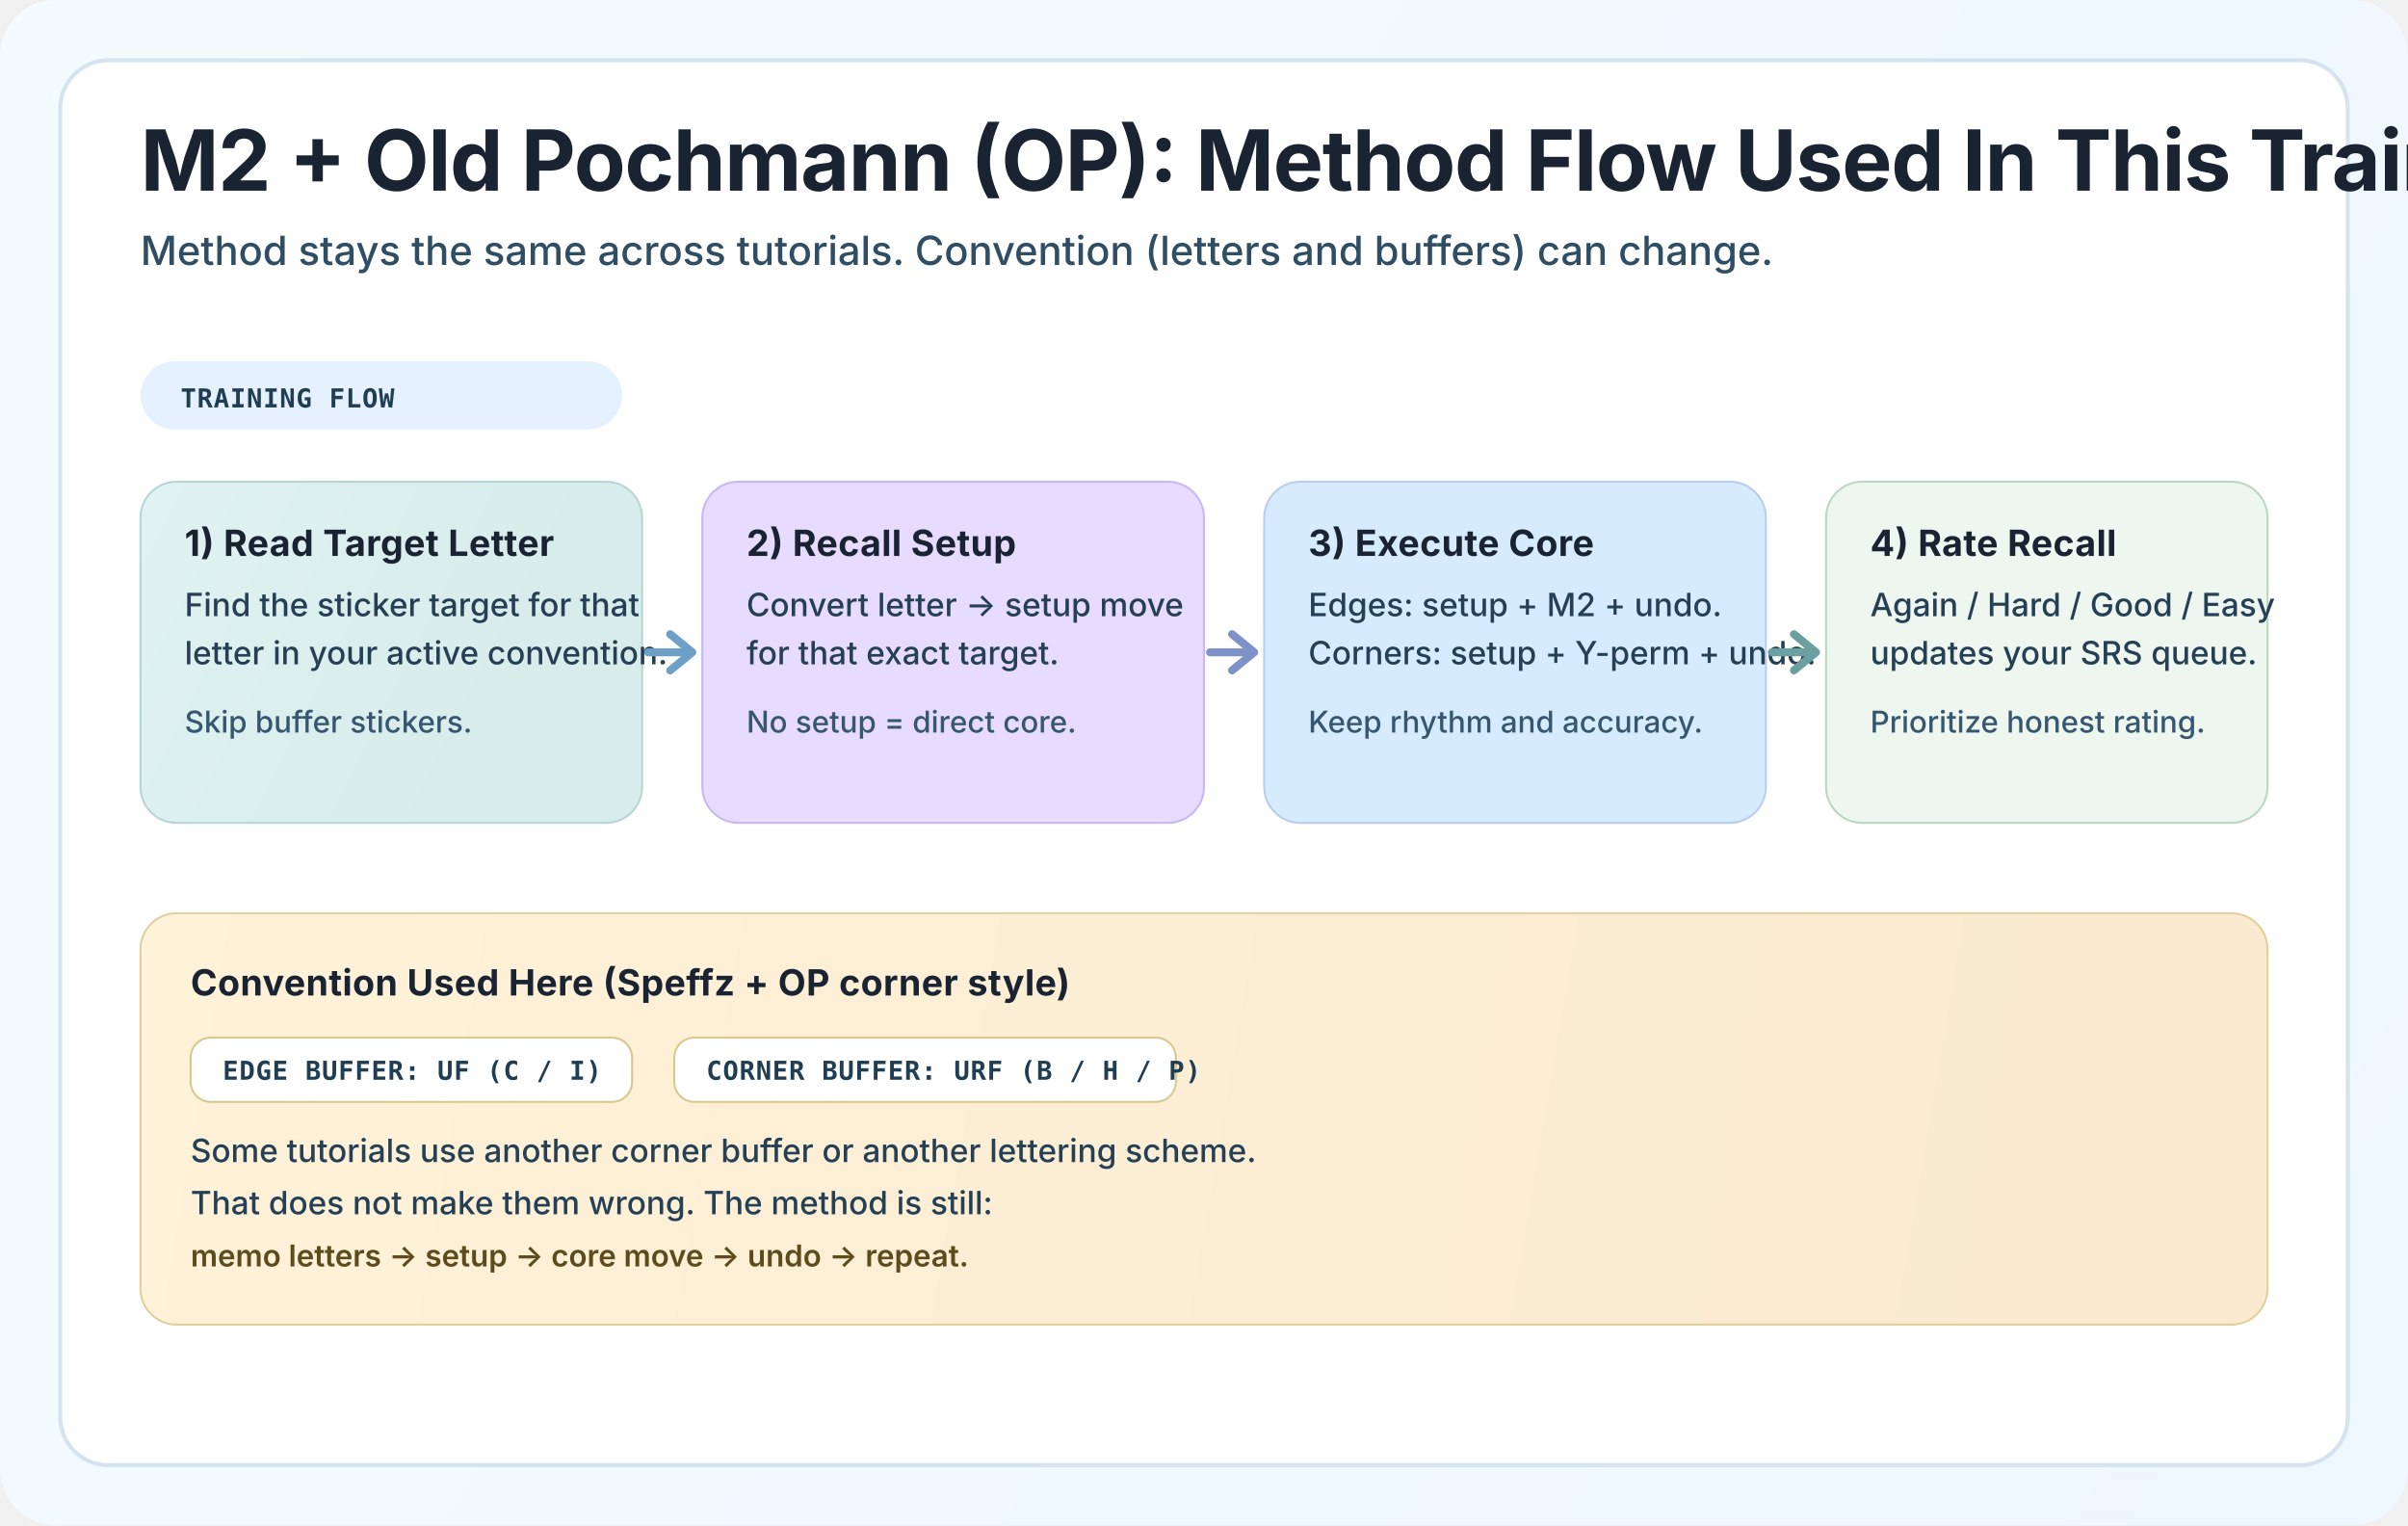
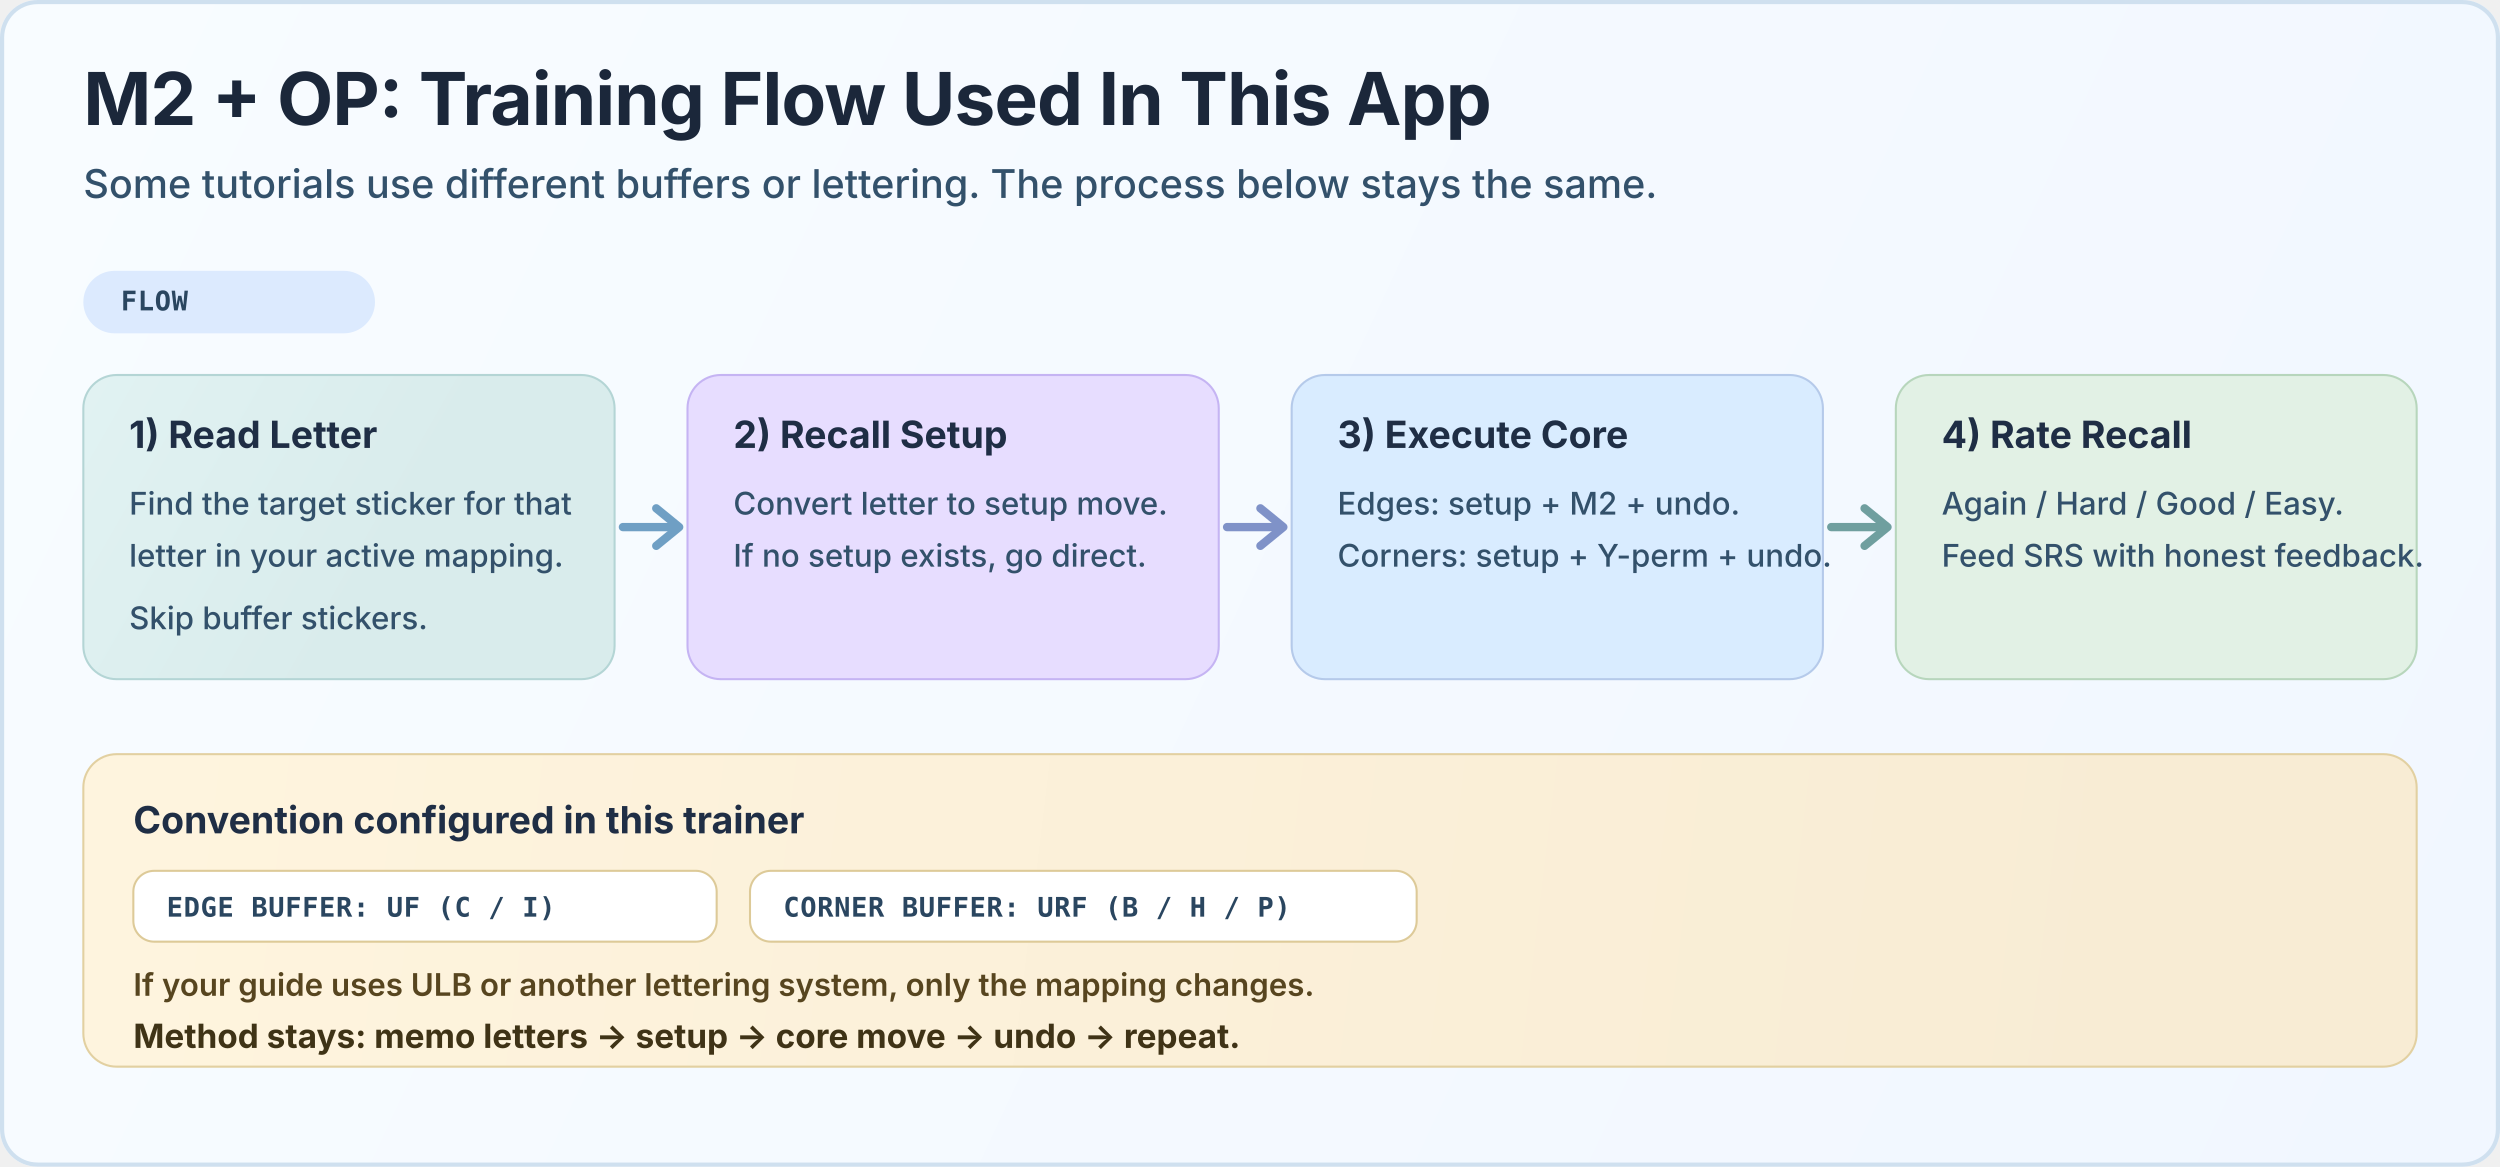
- <svg xmlns="http://www.w3.org/2000/svg" width="1200" height="760" viewBox="0 0 1200 760" fill="none">
+ <svg xmlns="http://www.w3.org/2000/svg" width="1200" height="560" viewBox="0 0 1200 560" fill="none">
  <defs>
-     <linearGradient id="bg" x1="0" y1="0" x2="1200" y2="760" gradientUnits="userSpaceOnUse">
-       <stop stop-color="#f4fbff" />
-       <stop offset="1" stop-color="#eef6ff" />
+     <linearGradient id="panel" x1="0" y1="0" x2="1200" y2="560" gradientUnits="userSpaceOnUse">
+       <stop stop-color="#f8fcff" />
+       <stop offset="1" stop-color="#f1f7ff" />
    </linearGradient>
-     <linearGradient id="cardA" x1="0" y1="0" x2="340" y2="170" gradientUnits="userSpaceOnUse">
+     <linearGradient id="stepA" x1="0" y1="0" x2="255" y2="146" gradientUnits="userSpaceOnUse">
      <stop stop-color="#e7f7f7" />
-       <stop offset="1" stop-color="#d8ecec" />
+       <stop offset="1" stop-color="#d9ecec" />
    </linearGradient>
-     <linearGradient id="cardB" x1="0" y1="0" x2="340" y2="170" gradientUnits="userSpaceOnUse">
-       <stop stop-color="#f4ebff" />
-       <stop offset="1" stop-color="#e7dcff" />
+     <linearGradient id="stepB" x1="0" y1="0" x2="255" y2="146" gradientUnits="userSpaceOnUse">
+       <stop stop-color="#f4ecff" />
+       <stop offset="1" stop-color="#e7ddff" />
    </linearGradient>
-     <linearGradient id="cardC" x1="0" y1="0" x2="340" y2="170" gradientUnits="userSpaceOnUse">
-       <stop stop-color="#e8f5ff" />
-       <stop offset="1" stop-color="#d7ebff" />
+     <linearGradient id="stepC" x1="0" y1="0" x2="255" y2="146" gradientUnits="userSpaceOnUse">
+       <stop stop-color="#e9f5ff" />
+       <stop offset="1" stop-color="#d9ecff" />
    </linearGradient>
-     <linearGradient id="cardD" x1="0" y1="0" x2="1120" y2="190" gradientUnits="userSpaceOnUse">
-       <stop stop-color="#fff3da" />
-       <stop offset="1" stop-color="#f9ead0" />
+     <linearGradient id="stepD" x1="0" y1="0" x2="255" y2="146" gradientUnits="userSpaceOnUse">
+       <stop stop-color="#edf7ef" />
+       <stop offset="1" stop-color="#e2f1e5" />
+     </linearGradient>
+     <linearGradient id="note" x1="0" y1="0" x2="1080" y2="130" gradientUnits="userSpaceOnUse">
+       <stop stop-color="#fff5df" />
+       <stop offset="1" stop-color="#f8ecd4" />
    </linearGradient>
    <style>
-       .title { font: 700 42px "Inter", "Segoe UI", sans-serif; fill: #1a2332; letter-spacing: -0.5px; }
-       .subtitle { font: 500 20px "Inter", "Segoe UI", sans-serif; fill: #2f4d63; }
-       .stephead { font: 700 18px "Inter", "Segoe UI", sans-serif; fill: #1a2332; letter-spacing: 0.2px; }
-       .body { font: 500 16px "Inter", "Segoe UI", sans-serif; fill: #254055; }
-       .muted { font: 500 15px "Inter", "Segoe UI", sans-serif; fill: #36576f; }
-       .chip { font: 700 13px "IBM Plex Mono", monospace; fill: #1f3d53; letter-spacing: 0.4px; }
-       .footer { font: 600 15px "Inter", "Segoe UI", sans-serif; fill: #5e4b1b; }
+       .h1 { font: 700 35px "Inter", "Segoe UI", sans-serif; fill: #1b273a; letter-spacing: -0.4px; }
+       .lead { font: 500 19px "Inter", "Segoe UI", sans-serif; fill: #33516b; }
+       .head { font: 700 18px "Inter", "Segoe UI", sans-serif; fill: #1f2e45; }
+       .body { font: 500 15px "Inter", "Segoe UI", sans-serif; fill: #33516b; }
+       .mono { font: 700 13px "IBM Plex Mono", monospace; fill: #2a4660; letter-spacing: 0.3px; }
+       .note { font: 600 15px "Inter", "Segoe UI", sans-serif; fill: #57451f; }
+       .strong { font: 700 16px "Inter", "Segoe UI", sans-serif; fill: #3f3316; }
    </style>
  </defs>
-   <rect x="0" y="0" width="1200" height="760" rx="28" fill="url(#bg)" />
-   <rect x="30" y="30" width="1140" height="700" rx="24" fill="#ffffff" stroke="#d4e3ef" stroke-width="2" />
-   <text x="70" y="95" class="title">M2 + Old Pochmann (OP): Method Flow Used In This Trainer</text>
-   <text x="70" y="132" class="subtitle">Method stays the same across tutorials. Convention (letters and buffers) can change.</text>
-   <rect x="70" y="180" width="240" height="34" rx="17" fill="#e5f1ff" />
-   <text x="90" y="203" class="chip">TRAINING FLOW</text>
-   <rect x="70" y="240" width="250" height="170" rx="18" fill="url(#cardA)" stroke="#b5d6d6" />
-   <text x="92" y="277" class="stephead">1) Read Target Letter</text>
-   <text x="92" y="307" class="body">Find the sticker target for that</text>
-   <text x="92" y="331" class="body">letter in your active convention.</text>
-   <text x="92" y="365" class="muted">Skip buffer stickers.</text>
-   <rect x="350" y="240" width="250" height="170" rx="18" fill="url(#cardB)" stroke="#c7b7f6" />
-   <text x="372" y="277" class="stephead">2) Recall Setup</text>
-   <text x="372" y="307" class="body">Convert letter -&gt; setup move</text>
-   <text x="372" y="331" class="body">for that exact target.</text>
-   <text x="372" y="365" class="muted">No setup = direct core.</text>
-   <rect x="630" y="240" width="250" height="170" rx="18" fill="url(#cardC)" stroke="#b7cdee" />
-   <text x="652" y="277" class="stephead">3) Execute Core</text>
-   <text x="652" y="307" class="body">Edges: setup + M2 + undo.</text>
-   <text x="652" y="331" class="body">Corners: setup + Y-perm + undo.</text>
-   <text x="652" y="365" class="muted">Keep rhythm and accuracy.</text>
-   <rect x="910" y="240" width="220" height="170" rx="18" fill="#edf6ef" stroke="#bcd7c0" />
-   <text x="932" y="277" class="stephead">4) Rate Recall</text>
-   <text x="932" y="307" class="body">Again / Hard / Good / Easy</text>
-   <text x="932" y="331" class="body">updates your SRS queue.</text>
-   <text x="932" y="365" class="muted">Prioritize honest rating.</text>
-   <path d="M323 325H342" stroke="#6ea0c7" stroke-width="4" stroke-linecap="round" />
-   <path d="M334 316L345 325L334 334" stroke="#6ea0c7" stroke-width="4" stroke-linecap="round" stroke-linejoin="round" />
-   <path d="M603 325H622" stroke="#7e91c8" stroke-width="4" stroke-linecap="round" />
-   <path d="M614 316L625 325L614 334" stroke="#7e91c8" stroke-width="4" stroke-linecap="round" stroke-linejoin="round" />
-   <path d="M883 325H902" stroke="#6c9f9f" stroke-width="4" stroke-linecap="round" />
-   <path d="M894 316L905 325L894 334" stroke="#6c9f9f" stroke-width="4" stroke-linecap="round" stroke-linejoin="round" />
-   <rect x="70" y="455" width="1060" height="205" rx="18" fill="url(#cardD)" stroke="#e1cf9d" />
-   <text x="95" y="496" class="stephead">Convention Used Here (Speffz + OP corner style)</text>
-   <rect x="95" y="517" width="220" height="32" rx="10" fill="#ffffff" stroke="#dac68f" />
-   <text x="111" y="538" class="chip">EDGE BUFFER: UF (C / I)</text>
-   <rect x="336" y="517" width="250" height="32" rx="10" fill="#ffffff" stroke="#dac68f" />
-   <text x="352" y="538" class="chip">CORNER BUFFER: URF (B / H / P)</text>
-   <text x="95" y="579" class="body">Some tutorials use another corner buffer or another lettering scheme.</text>
-   <text x="95" y="605" class="body">That does not make them wrong. The method is still:</text>
-   <text x="95" y="631" class="footer">memo letters -&gt; setup -&gt; core move -&gt; undo -&gt; repeat.</text>
+   <rect x="0" y="0" width="1200" height="560" rx="18" fill="url(#panel)" />
+   <rect x="1" y="1" width="1198" height="558" rx="17" stroke="#cfe0ef" stroke-width="2" />
+   <text x="40" y="60" class="h1">M2 + OP: Training Flow Used In This App</text>
+   <text x="40" y="95" class="lead">Some tutorials use different buffers or lettering. The process below stays the same.</text>
+   <rect x="40" y="130" width="140" height="30" rx="15" fill="#dceafe" />
+   <text x="58" y="149" class="mono">FLOW</text>
+   <rect x="40" y="180" width="255" height="146" rx="16" fill="url(#stepA)" stroke="#b4d5d5" />
+   <text x="62" y="215" class="head">1) Read Letter</text>
+   <text x="62" y="247" class="body">Find the target sticker for that</text>
+   <text x="62" y="272" class="body">letter in your active mapping.</text>
+   <text x="62" y="302" class="body">Skip buffer stickers.</text>
+   <rect x="330" y="180" width="255" height="146" rx="16" fill="url(#stepB)" stroke="#c5b4f3" />
+   <text x="352" y="215" class="head">2) Recall Setup</text>
+   <text x="352" y="247" class="body">Convert letter to setup move.</text>
+   <text x="352" y="272" class="body">If no setup exists, go direct.</text>
+   <rect x="620" y="180" width="255" height="146" rx="16" fill="url(#stepC)" stroke="#b5caea" />
+   <text x="642" y="215" class="head">3) Execute Core</text>
+   <text x="642" y="247" class="body">Edges: setup + M2 + undo.</text>
+   <text x="642" y="272" class="body">Corners: setup + Y-perm + undo.</text>
+   <rect x="910" y="180" width="250" height="146" rx="16" fill="url(#stepD)" stroke="#b7d6bc" />
+   <text x="932" y="215" class="head">4) Rate Recall</text>
+   <text x="932" y="247" class="body">Again / Hard / Good / Easy.</text>
+   <text x="932" y="272" class="body">Feed SRS with honest feedback.</text>
+   <path d="M299 253H324" stroke="#6f9fc4" stroke-width="4" stroke-linecap="round" />
+   <path d="M315 244L326 253L315 262" stroke="#6f9fc4" stroke-width="4" stroke-linecap="round" stroke-linejoin="round" />
+   <path d="M589 253H614" stroke="#7f92c8" stroke-width="4" stroke-linecap="round" />
+   <path d="M605 244L616 253L605 262" stroke="#7f92c8" stroke-width="4" stroke-linecap="round" stroke-linejoin="round" />
+   <path d="M879 253H904" stroke="#6f9f9f" stroke-width="4" stroke-linecap="round" />
+   <path d="M895 244L906 253L895 262" stroke="#6f9f9f" stroke-width="4" stroke-linecap="round" stroke-linejoin="round" />
+   <rect x="40" y="362" width="1120" height="150" rx="16" fill="url(#note)" stroke="#e2d0a1" />
+   <text x="64" y="400" class="head">Convention configured in this trainer</text>
+   <rect x="64" y="418" width="280" height="34" rx="10" fill="#fff" stroke="#ddca98" />
+   <text x="80" y="440" class="mono">EDGE BUFFER: UF (C / I)</text>
+   <rect x="360" y="418" width="320" height="34" rx="10" fill="#fff" stroke="#ddca98" />
+   <text x="376" y="440" class="mono">CORNER BUFFER: URF (B / H / P)</text>
+   <text x="64" y="478" class="note">If your guide uses ULB or another lettering system, only the mapping changes.</text>
+   <text x="64" y="503" class="strong">Method stays: memo letters -&gt; setup -&gt; core move -&gt; undo -&gt; repeat.</text>
</svg>
